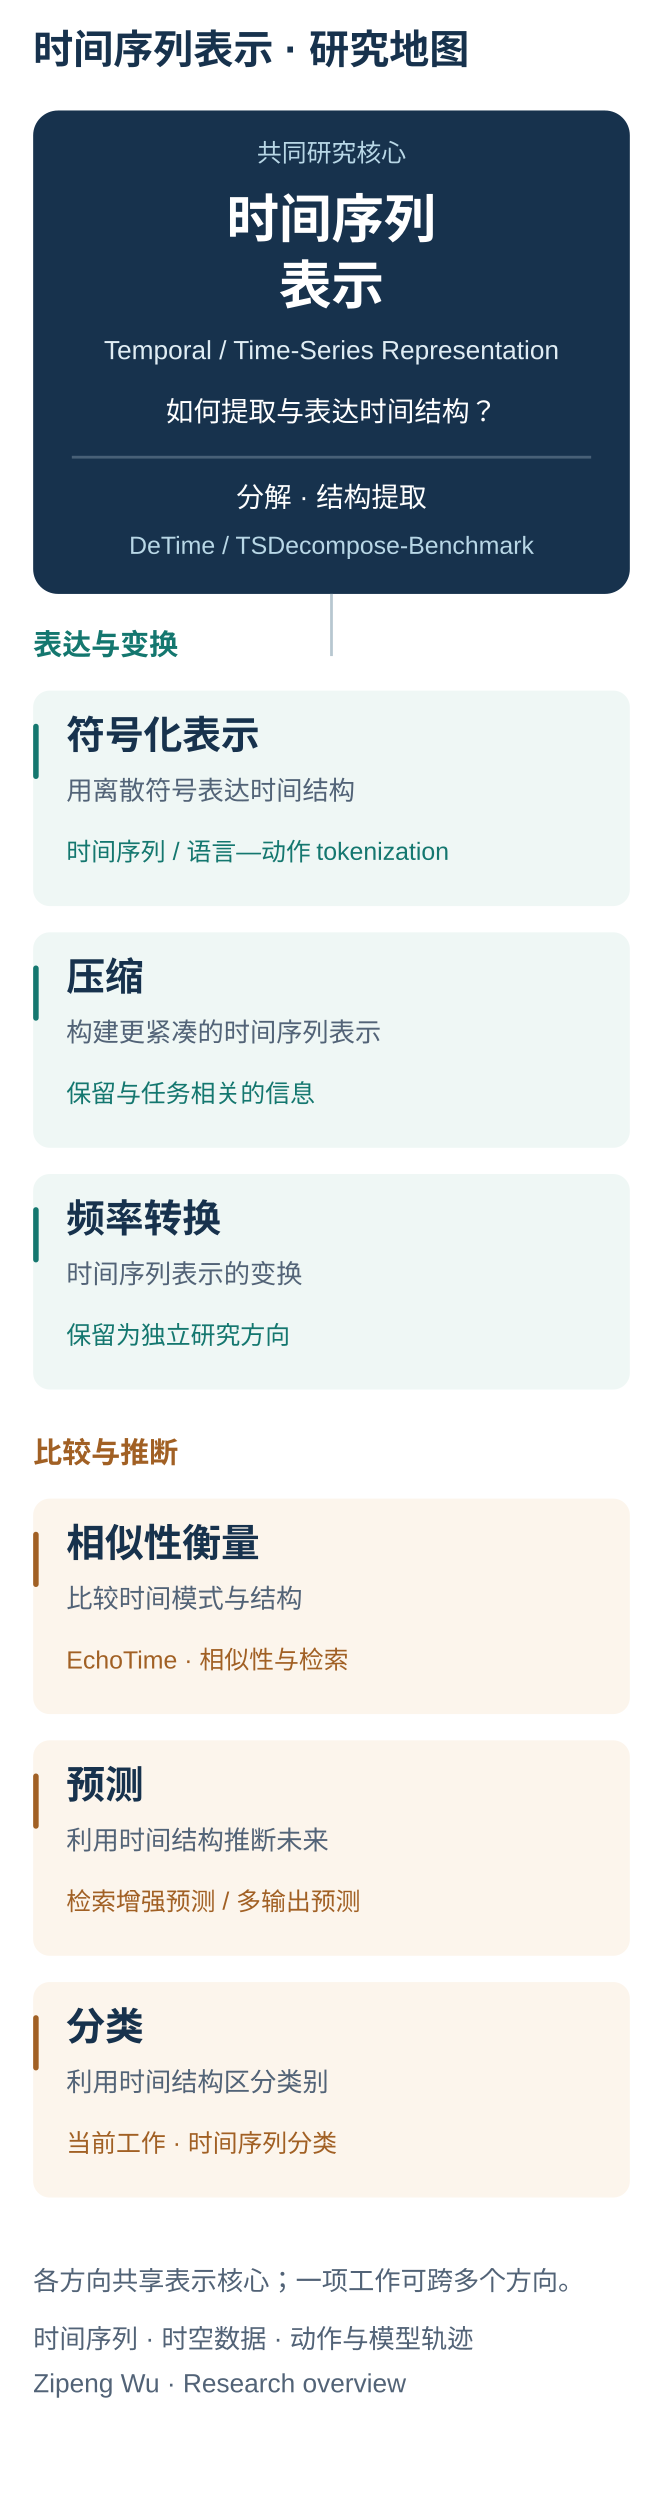
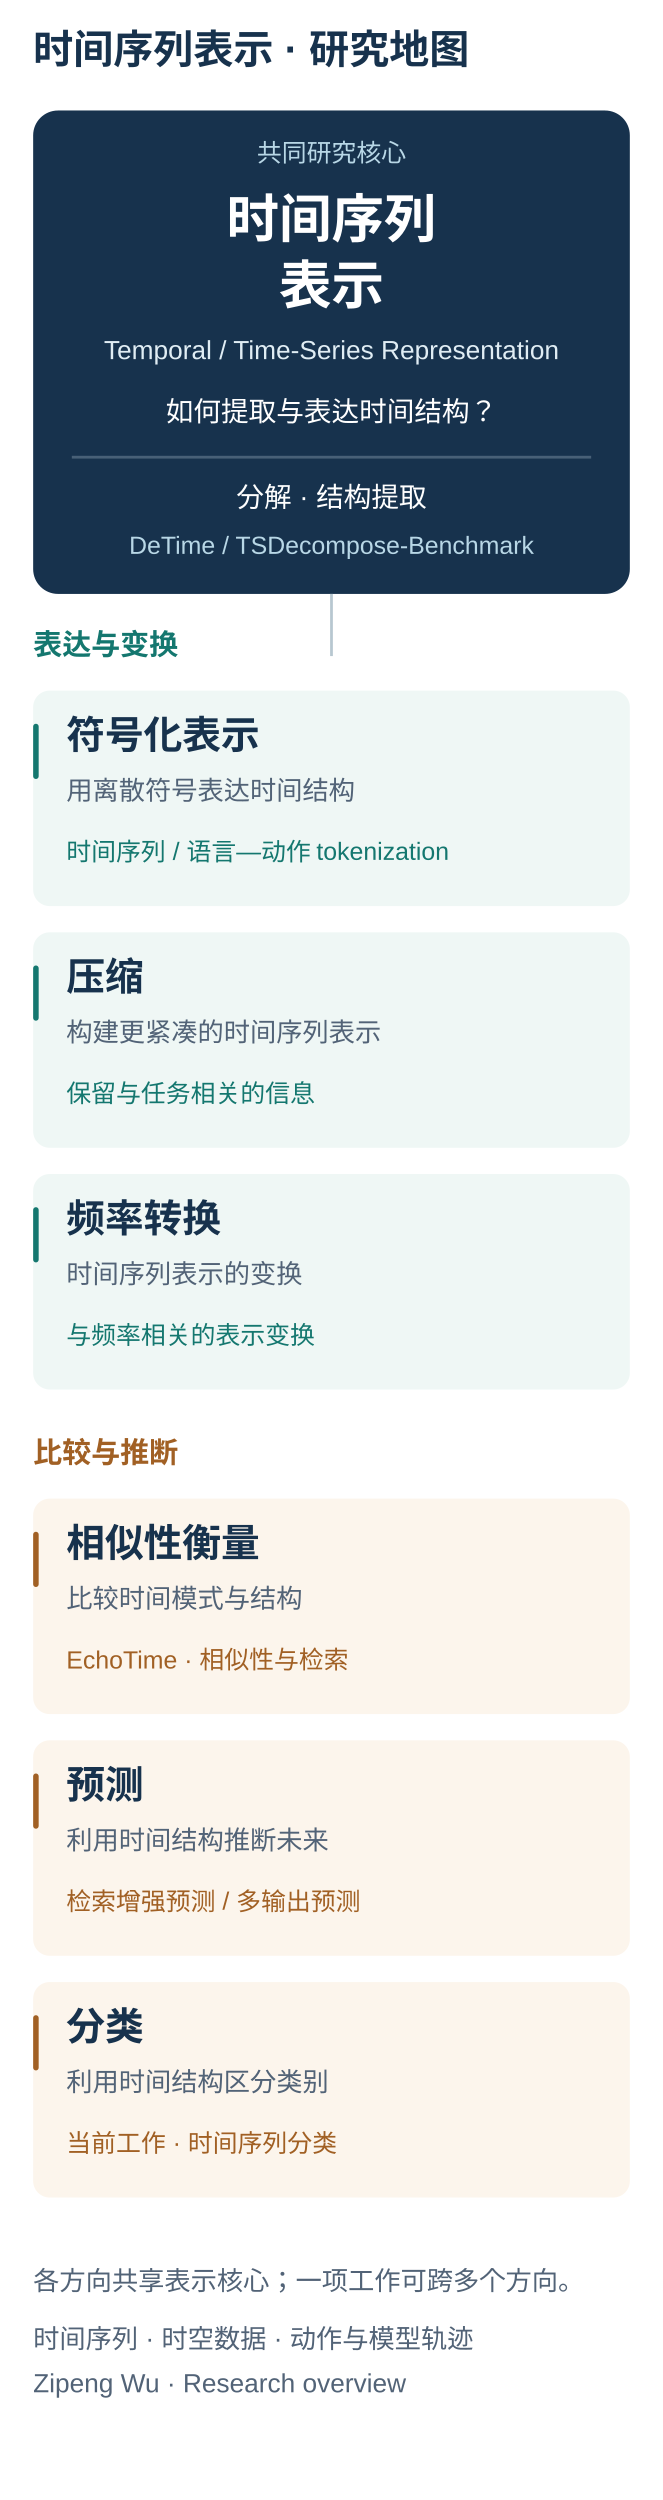
<svg xmlns="http://www.w3.org/2000/svg" width="480" height="1810" viewBox="0 0 480 1810" role="img" aria-labelledby="title desc" lang="zh">
  <rect width="480" height="1810" fill="#ffffff" />
  <g font-family="Segoe UI, Microsoft YaHei, Arial, sans-serif">
    <text x="24" y="46" font-size="29" fill="#17324d" font-weight="600" text-anchor="start">时间序列表示 · 研究地图</text>
    <g>
      <rect x="24" y="80" width="432" height="350" rx="18" fill="#17324d" />
      <text x="240" y="117" font-size="18" fill="#b8d7e6" font-weight="500" text-anchor="middle">共同研究核心</text>
      <text x="240" y="172" font-size="38" fill="#ffffff" font-weight="600" text-anchor="middle">时间序列</text>
      <text x="240" y="220" font-size="38" fill="#ffffff" font-weight="600" text-anchor="middle">表示</text>
      <text x="240" y="260" font-size="19" fill="#e0edf4" font-weight="400" text-anchor="middle">Temporal / Time-Series Representation</text>
      <text x="240" y="305" font-size="20" fill="#ffffff" font-weight="400" text-anchor="middle">如何提取与表达时间结构？</text>
      <path d="M 52 331 H 428" fill="none" stroke="#486077" stroke-width="2" />
      <text x="240" y="367" font-size="20" fill="#ffffff" font-weight="500" text-anchor="middle">分解 · 结构提取</text>
      <text x="240" y="401" font-size="18" fill="#b8d7e6" font-weight="400" text-anchor="middle">DeTime / TSDecompose-Benchmark</text>
    </g>
    <path d="M 240 430 V 475" fill="none" stroke="#b7c7d0" stroke-width="2" />
    <text x="24" y="474" font-size="21" fill="#14776f" font-weight="600" text-anchor="start">表达与变换</text>
    <g>
      <rect x="24" y="500" width="432" height="156" rx="12" fill="#eff7f5" />
      <rect x="24" y="524" width="4" height="40" rx="2" fill="#14776f" />
      <text x="48" y="542" font-size="28" fill="#17324d" font-weight="600" text-anchor="start">符号化表示</text>
      <text x="48" y="579" font-size="19" fill="#526377" font-weight="400" text-anchor="start">用离散符号表达时间结构</text>
      <text x="48" y="623" font-size="18" fill="#14776f" font-weight="500" text-anchor="start">时间序列 / 语言—动作 tokenization</text>
    </g>
    <g>
      <rect x="24" y="675" width="432" height="156" rx="12" fill="#eff7f5" />
      <rect x="24" y="699" width="4" height="40" rx="2" fill="#14776f" />
      <text x="48" y="717" font-size="28" fill="#17324d" font-weight="600" text-anchor="start">压缩</text>
      <text x="48" y="754" font-size="19" fill="#526377" font-weight="400" text-anchor="start">构建更紧凑的时间序列表示</text>
      <text x="48" y="798" font-size="18" fill="#14776f" font-weight="500" text-anchor="start">保留与任务相关的信息</text>
    </g>
    <g>
      <rect x="24" y="850" width="432" height="156" rx="12" fill="#eff7f5" />
      <rect x="24" y="874" width="4" height="40" rx="2" fill="#14776f" />
      <text x="48" y="892" font-size="28" fill="#17324d" font-weight="600" text-anchor="start">频率转换</text>
      <text x="48" y="929" font-size="19" fill="#526377" font-weight="400" text-anchor="start">时间序列表示的变换</text>
-       <text x="48" y="973" font-size="18" fill="#14776f" font-weight="500" text-anchor="start">保留为独立研究方向</text>
+       <text x="48" y="973" font-size="18" fill="#14776f" font-weight="500" text-anchor="start">与频率相关的表示变换</text>
    </g>
    <text x="24" y="1059" font-size="21" fill="#a16024" font-weight="600" text-anchor="start">比较与推断</text>
    <g>
      <rect x="24" y="1085" width="432" height="156" rx="12" fill="#fcf5ec" />
      <rect x="24" y="1109" width="4" height="40" rx="2" fill="#a16024" />
      <text x="48" y="1127" font-size="28" fill="#17324d" font-weight="600" text-anchor="start">相似性衡量</text>
      <text x="48" y="1164" font-size="19" fill="#526377" font-weight="400" text-anchor="start">比较时间模式与结构</text>
      <text x="48" y="1208" font-size="18" fill="#a16024" font-weight="500" text-anchor="start">EchoTime · 相似性与检索</text>
    </g>
    <g>
      <rect x="24" y="1260" width="432" height="156" rx="12" fill="#fcf5ec" />
      <rect x="24" y="1284" width="4" height="40" rx="2" fill="#a16024" />
      <text x="48" y="1302" font-size="28" fill="#17324d" font-weight="600" text-anchor="start">预测</text>
      <text x="48" y="1339" font-size="19" fill="#526377" font-weight="400" text-anchor="start">利用时间结构推断未来</text>
      <text x="48" y="1383" font-size="18" fill="#a16024" font-weight="500" text-anchor="start">检索增强预测 / 多输出预测</text>
    </g>
    <g>
      <rect x="24" y="1435" width="432" height="156" rx="12" fill="#fcf5ec" />
      <rect x="24" y="1459" width="4" height="40" rx="2" fill="#a16024" />
      <text x="48" y="1477" font-size="28" fill="#17324d" font-weight="600" text-anchor="start">分类</text>
      <text x="48" y="1514" font-size="19" fill="#526377" font-weight="400" text-anchor="start">利用时间结构区分类别</text>
      <text x="48" y="1558" font-size="18" fill="#a16024" font-weight="500" text-anchor="start">当前工作 · 时间序列分类</text>
    </g>
    <text x="24" y="1658" font-size="19" fill="#526377" font-weight="400" text-anchor="start">各方向共享表示核心；一项工作可跨多个方向。</text>
    <text x="24" y="1700" font-size="19" fill="#526377" font-weight="400" text-anchor="start">时间序列 · 时空数据 · 动作与模型轨迹</text>
    <text x="24" y="1732" font-size="19" fill="#526377" font-weight="400" text-anchor="start">Zipeng Wu · Research overview</text>
  </g>
</svg>
